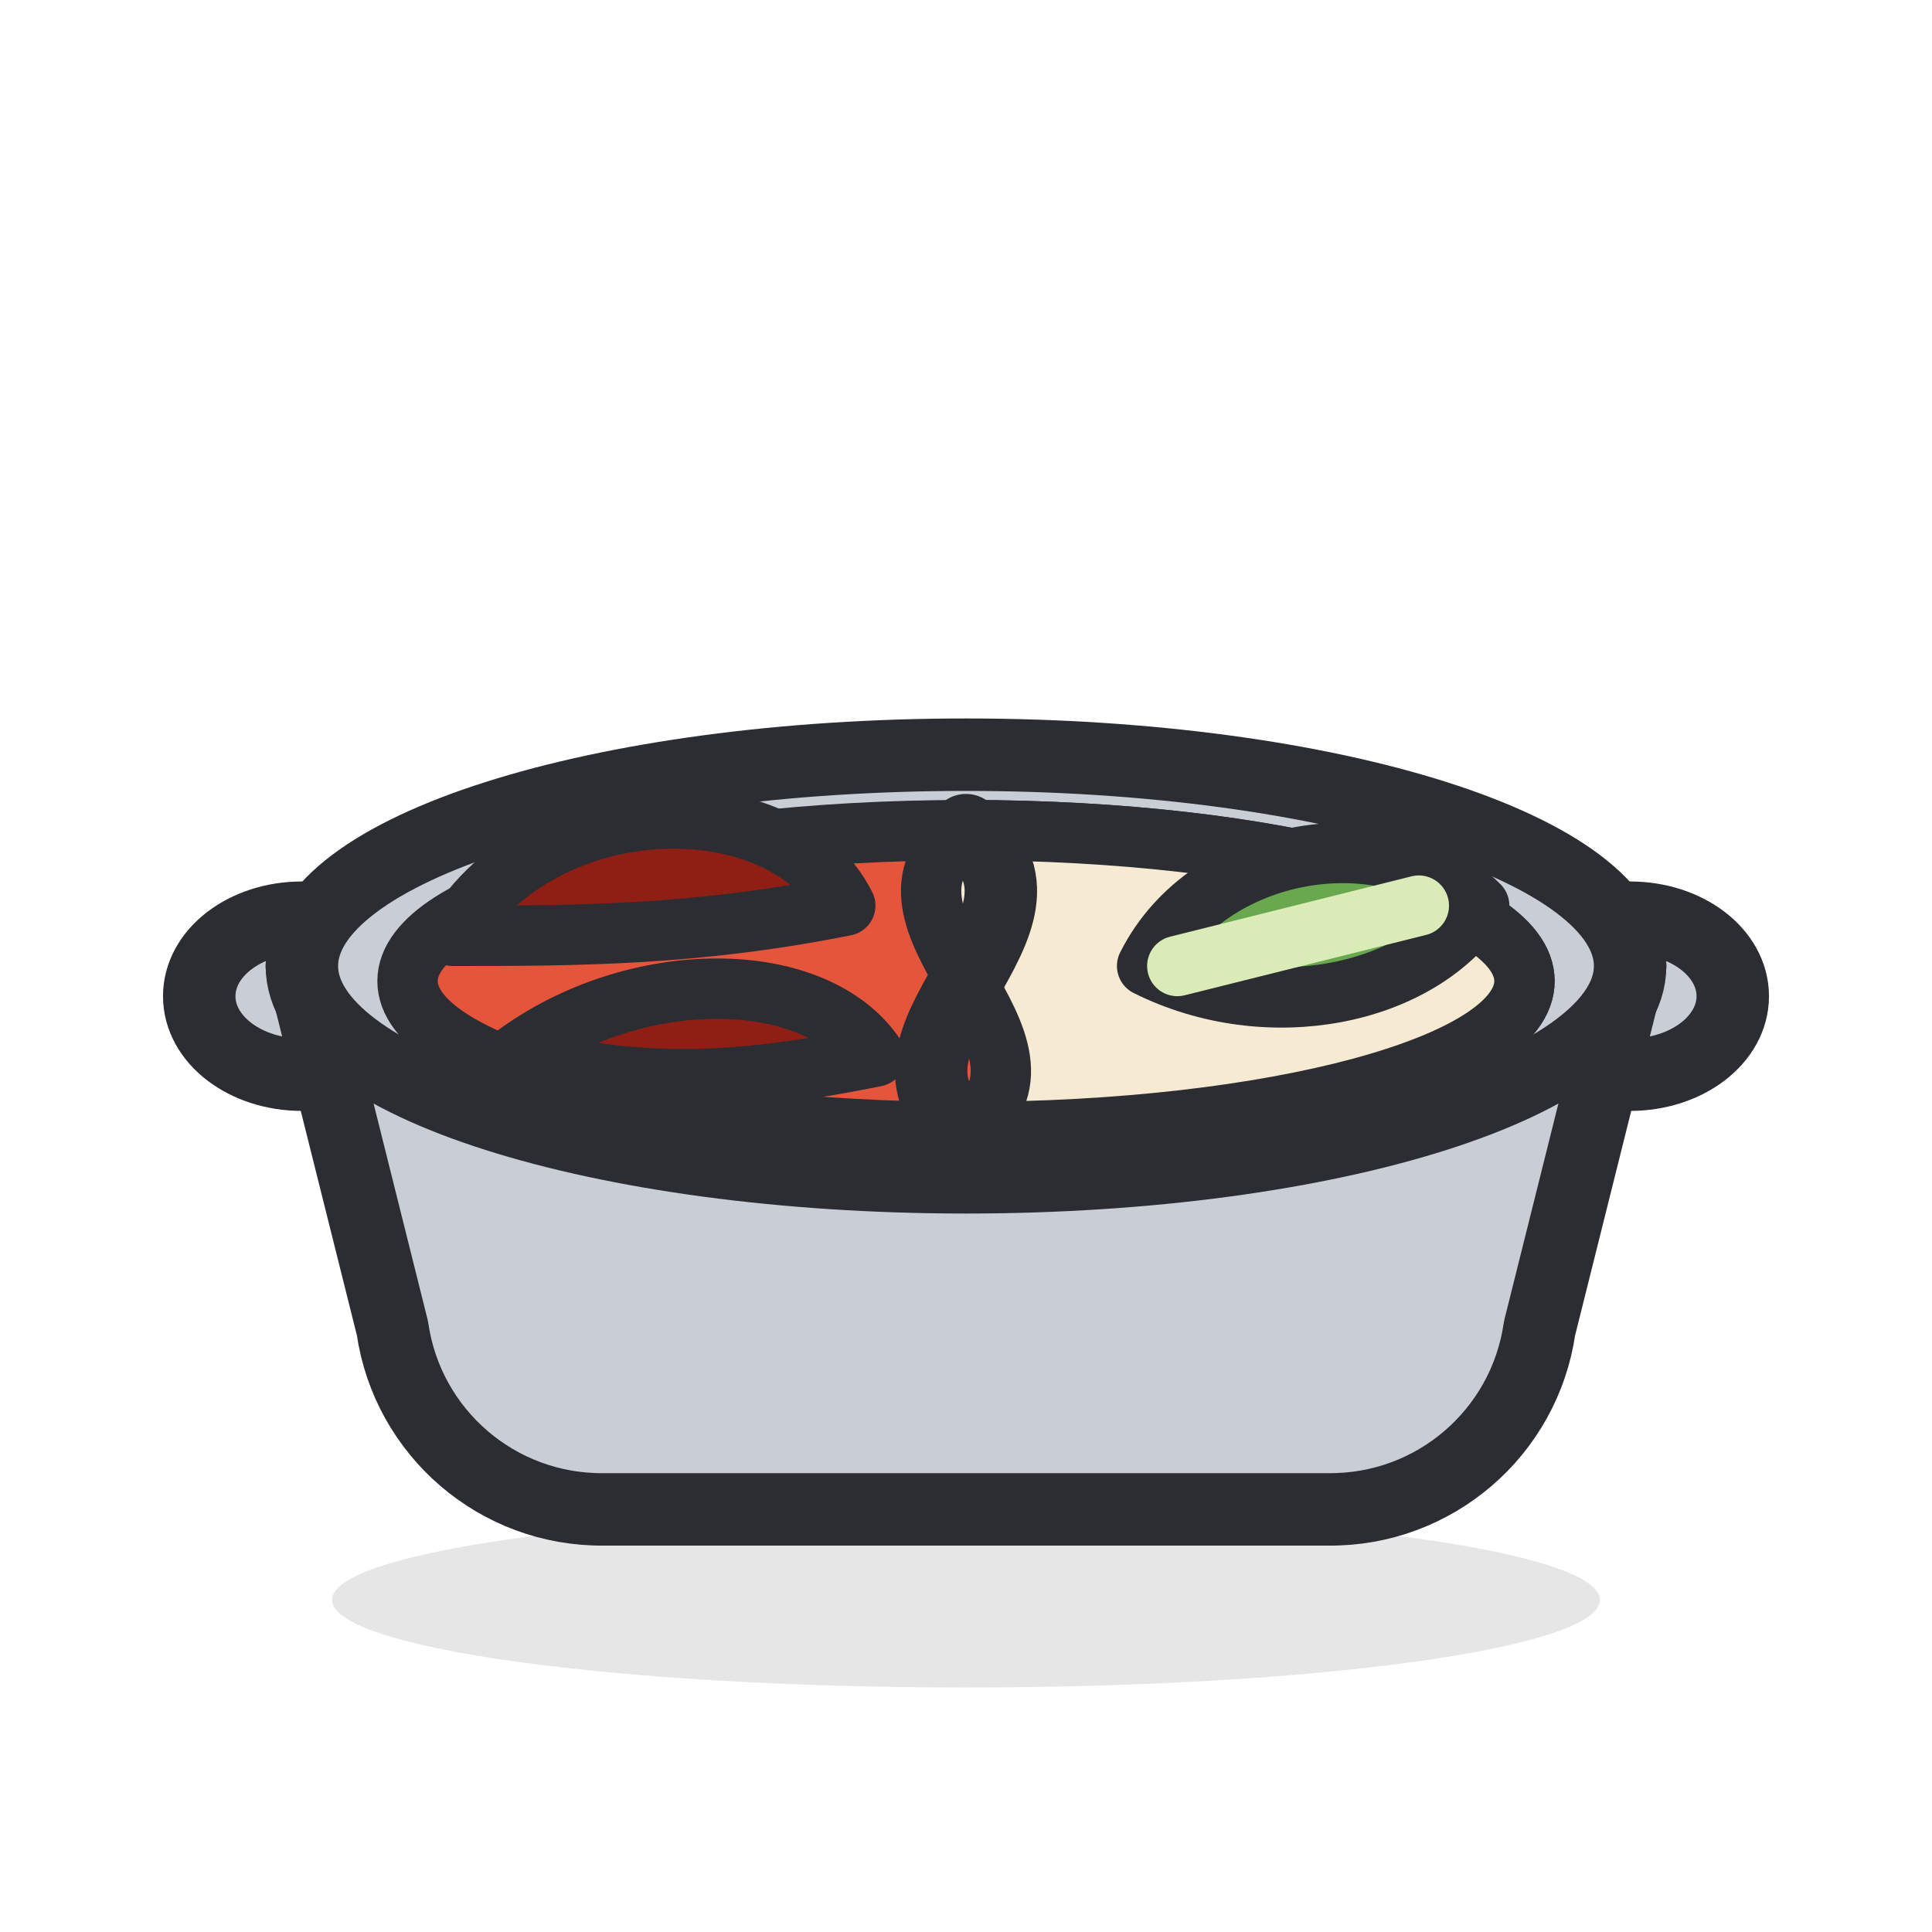
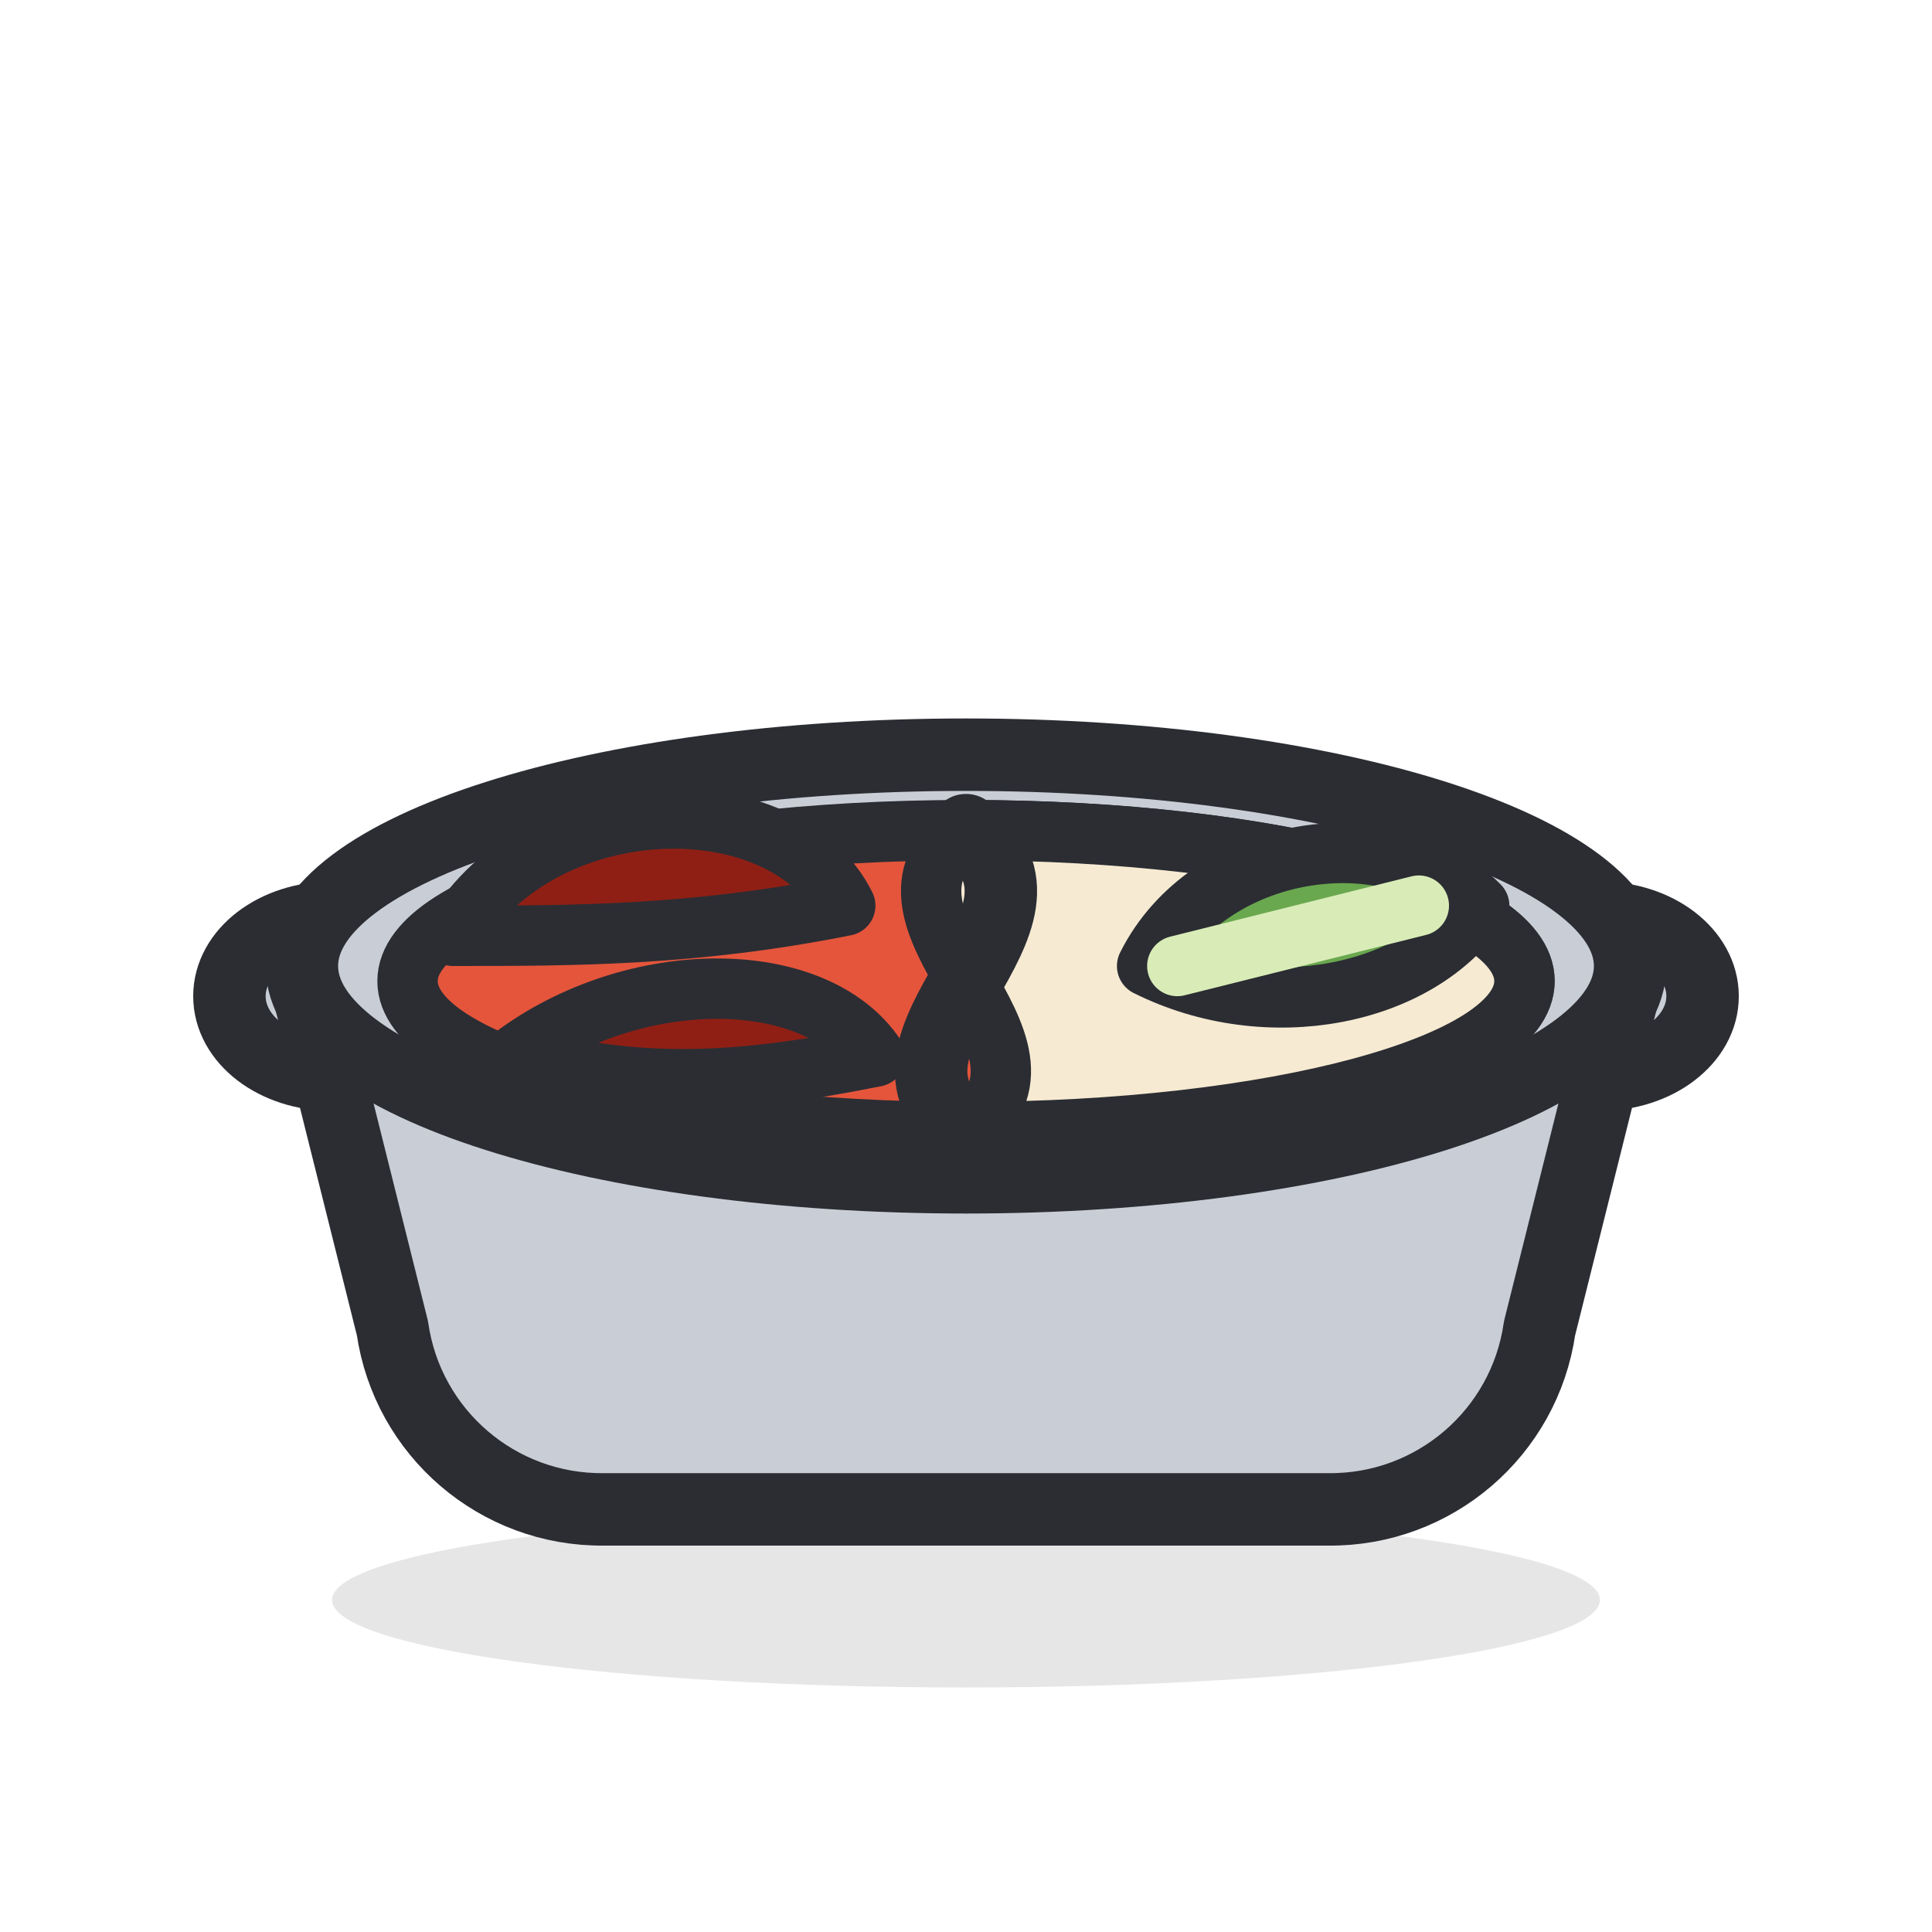
<svg xmlns="http://www.w3.org/2000/svg" viewBox="0 0 64 64">
  <ellipse cx="32" cy="53" rx="21" ry="2.9" fill="#2b2d33" opacity=".12" />
  <g fill="#c9ced6" stroke="#2b2d33" stroke-width="2.4" stroke-linejoin="round" stroke-linecap="round">
-     <ellipse cx="10" cy="33" rx="3.4" ry="2.6" />
-     <ellipse cx="54" cy="33" rx="3.4" ry="2.6" />
+     <ellipse cx="11" cy="33" rx="3.4" ry="2.6" />
+     <ellipse cx="53" cy="33" rx="3.4" ry="2.6" />
  </g>
  <g fill="#c9ced6" stroke="#2b2d33" stroke-width="2.4" stroke-linejoin="round" stroke-linecap="round">
    <path d="M10 32h44l-3 12a7 7 0 0 1-7 6H20a7 7 0 0 1-7-6z" />
  </g>
  <g fill="#c9ced6" stroke="#2b2d33" stroke-width="2.4" stroke-linejoin="round" stroke-linecap="round">
    <ellipse cx="32" cy="32" rx="22" ry="7" />
  </g>
  <g fill="#e5553b" stroke="#2b2d33" stroke-width="2.0" stroke-linejoin="round" stroke-linecap="round">
    <ellipse cx="32" cy="32.5" rx="18.5" ry="5" />
  </g>
  <g fill="#f6ead2" stroke="#2b2d33" stroke-width="2.0" stroke-linejoin="round" stroke-linecap="round">
    <path d="M32 27.5A18.5 5 0 0 1 32 37.5c4-3-4-7 0-10z" />
  </g>
  <g fill="none" stroke="#2b2d33" stroke-width="2.4" stroke-linecap="round" stroke-linejoin="round">
    <path d="M32 27.5c4 3-4 7 0 10" />
  </g>
  <g fill="#8f1f14" stroke="#2b2d33" stroke-width="2.0" stroke-linejoin="round" stroke-linecap="round">
    <path d="M15 31c3-5 11-5 13-1-5 1-9 1-13 1z" />
    <path d="M17 35c4-3 10-3 12 0-5 1-8 1-12 0z" />
  </g>
  <g fill="#6aa84f" stroke="#2b2d33" stroke-width="2.0" stroke-linejoin="round" stroke-linecap="round">
    <path d="M38 32c2-4 8-5 11-2-2 3-7 4-11 2z" />
  </g>
  <g fill="none" stroke="#d9ecb8" stroke-width="2.0" stroke-linecap="round" stroke-linejoin="round">
    <path d="M39 32l8-2" />
  </g>
</svg>
